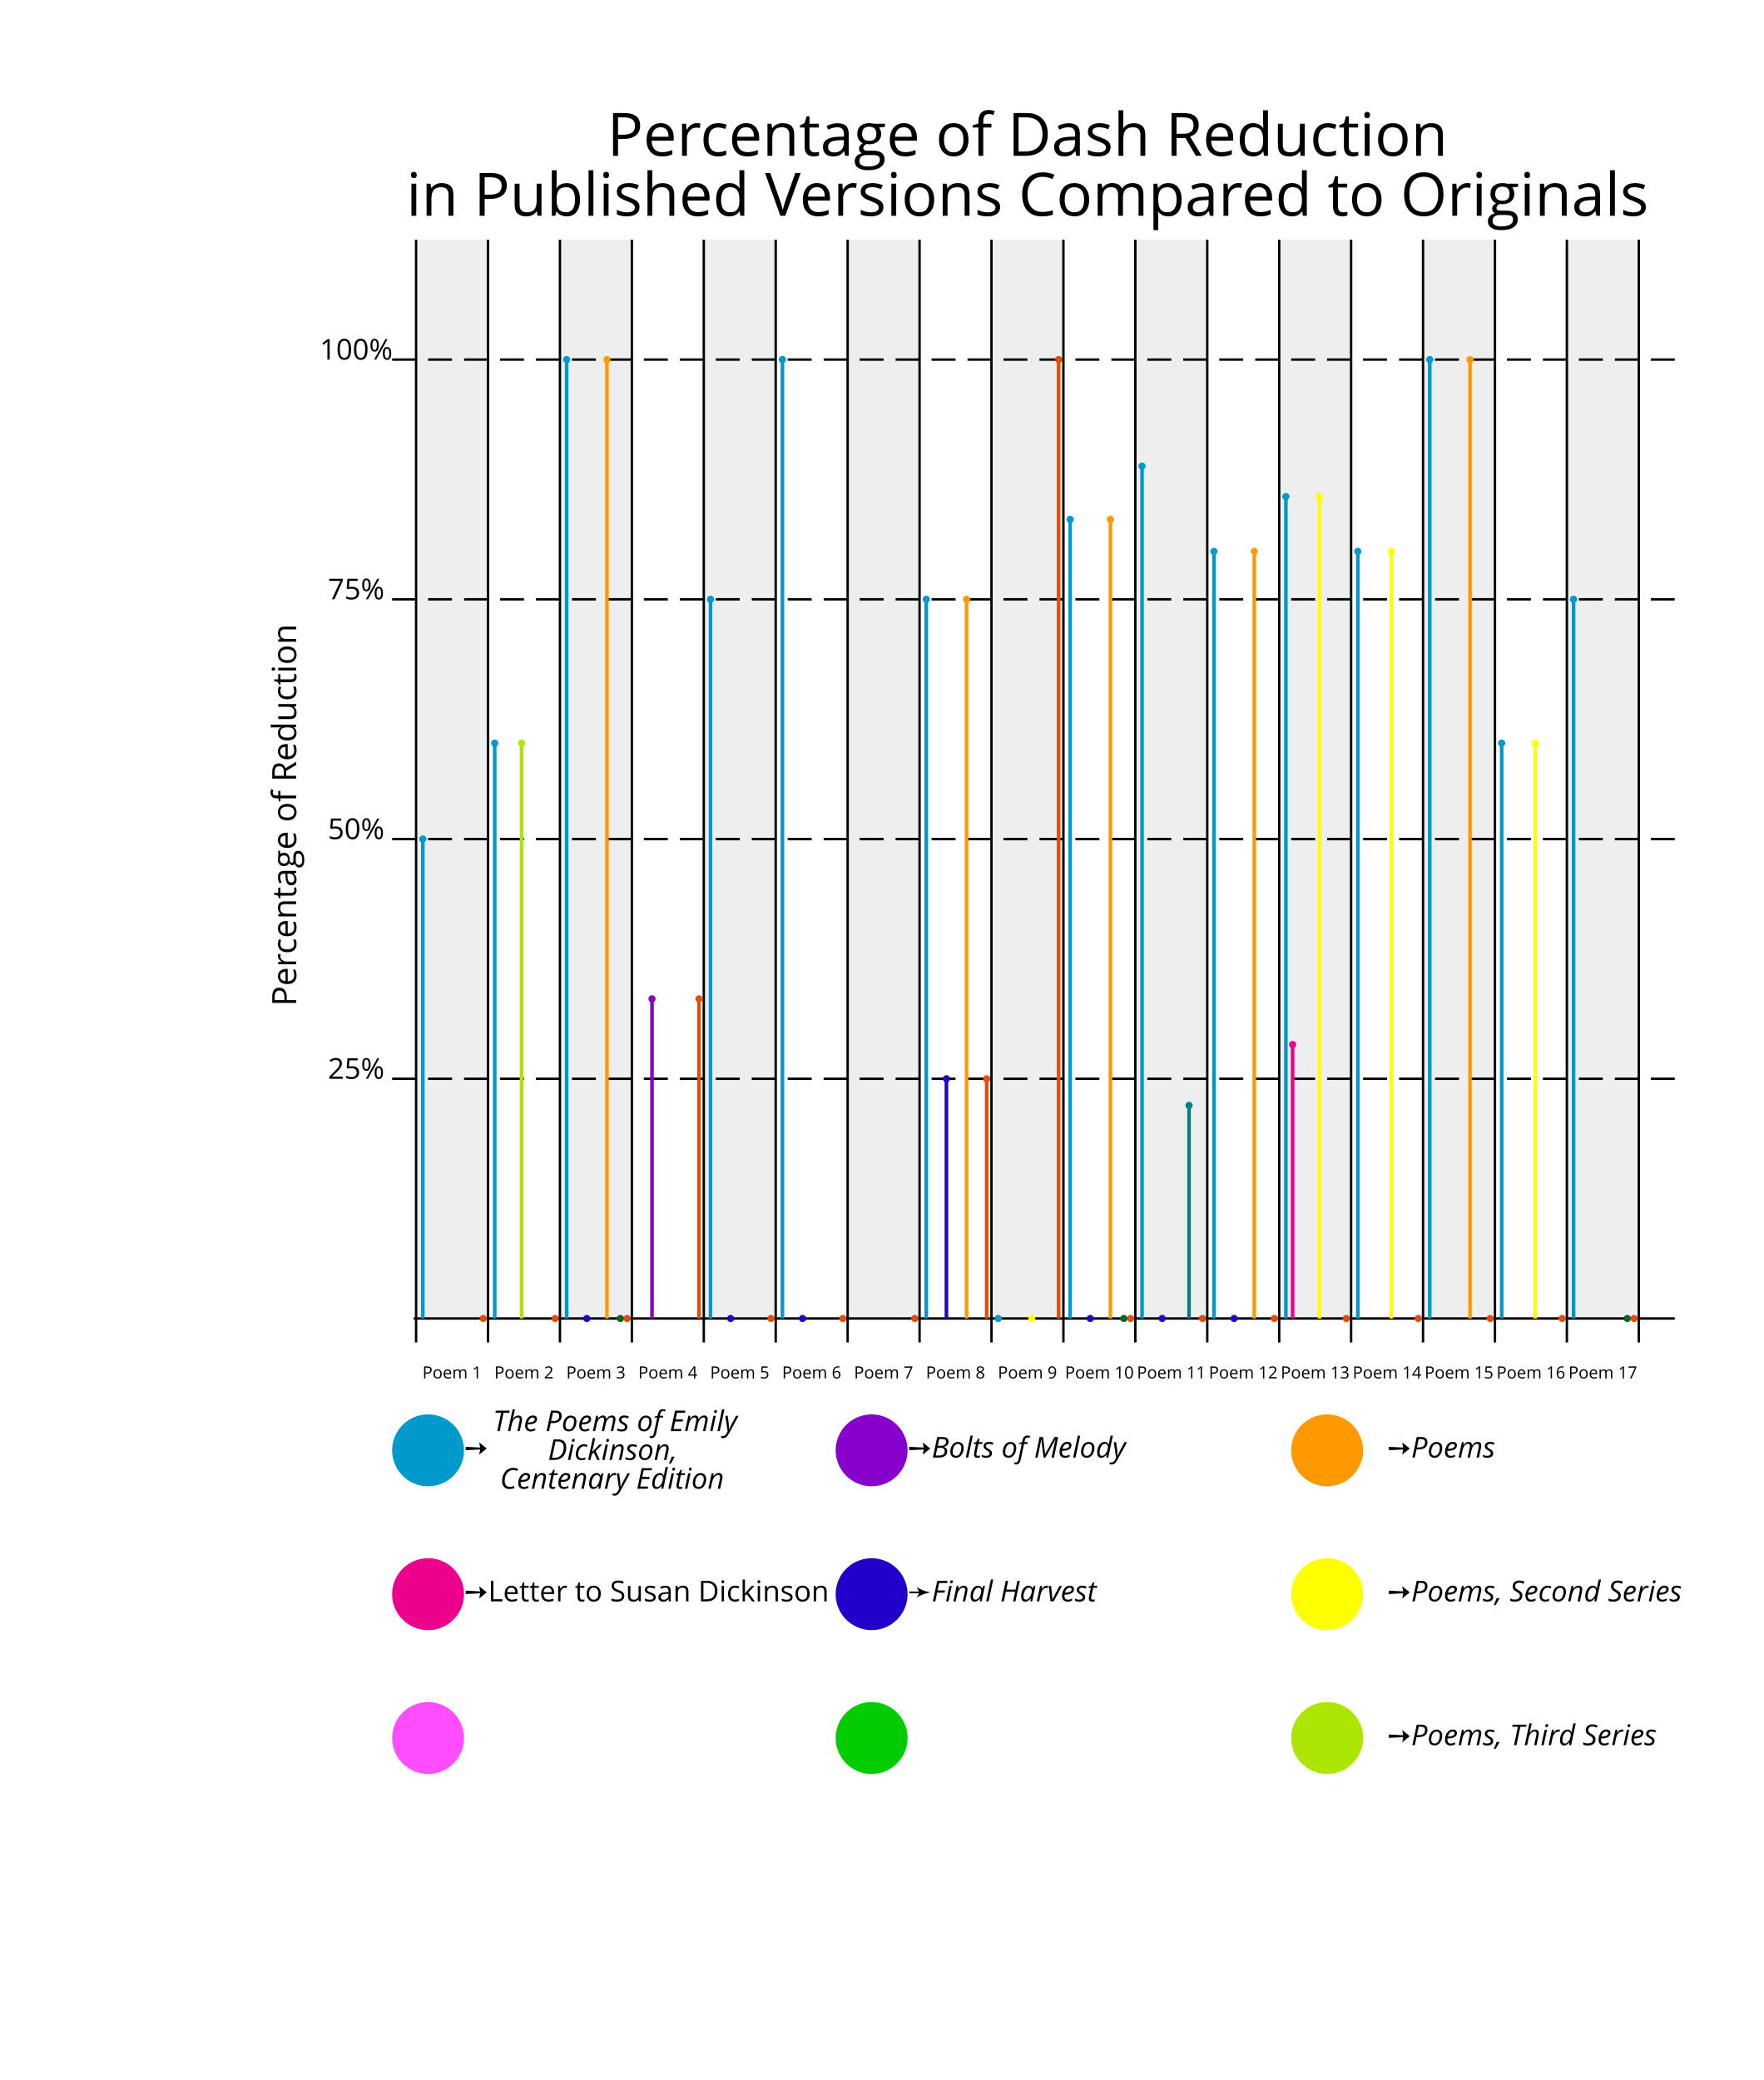
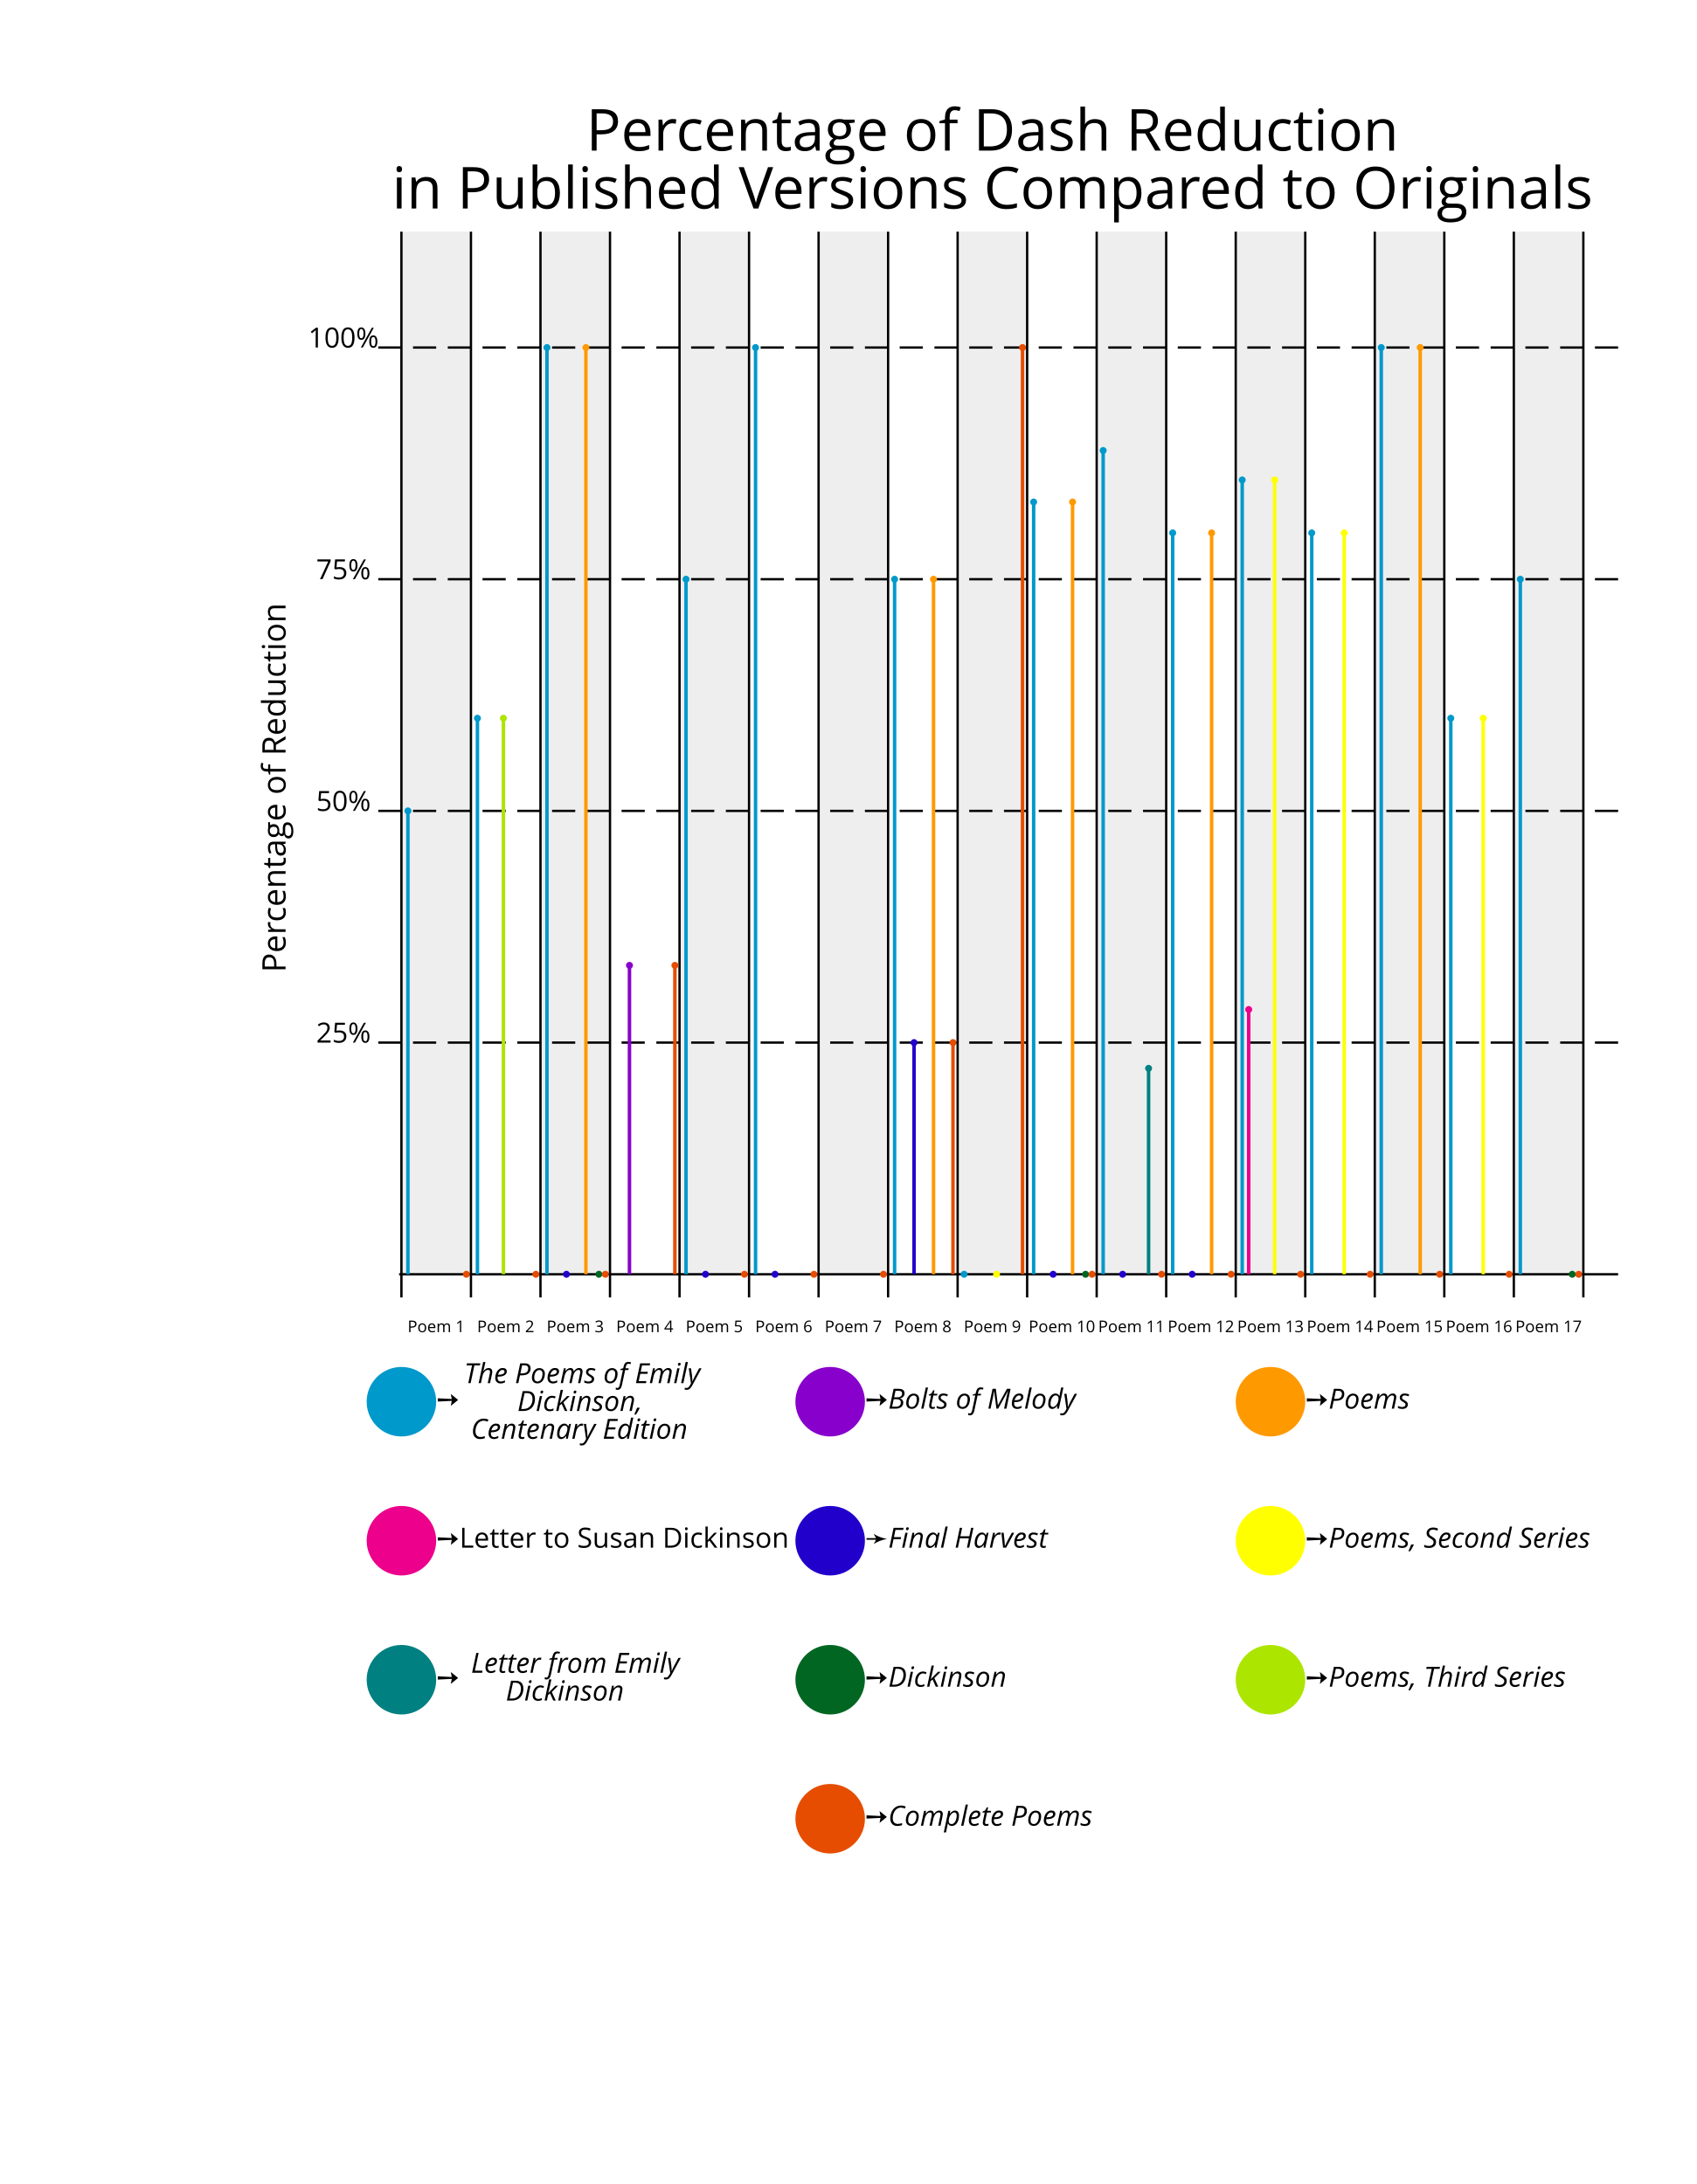
<svg xmlns="http://www.w3.org/2000/svg" width="100%" height="125%">
  <g transform="translate(100, 550)">
    <g id="baseStuff">
      <line x1="15" x2="15" y1="0" y2="-450" stroke="#EEEEEE" stroke-width="30" />
      <line x1="75" x2="75" y1="0" y2="-450" stroke="#EEEEEE" stroke-width="30" />
      <line x1="135" x2="135" y1="0" y2="-450" stroke="#EEEEEE" stroke-width="30" />
      <line x1="195" x2="195" y1="0" y2="-450" stroke="#EEEEEE" stroke-width="30" />
      <line x1="255" x2="255" y1="0" y2="-450" stroke="#EEEEEE" stroke-width="30" />
      <line x1="315" x2="315" y1="0" y2="-450" stroke="#EEEEEE" stroke-width="30" />
      <line x1="375" x2="375" y1="0" y2="-450" stroke="#EEEEEE" stroke-width="30" />
      <line x1="435" x2="435" y1="0" y2="-450" stroke="#EEEEEE" stroke-width="30" />
      <line x1="495" x2="495" y1="0" y2="-450" stroke="#EEEEEE" stroke-width="30" />
      <text x="255" y="-485" text-anchor="middle" font-size="25px" font-family="'Open Sans', sans-serif">Percentage of Dash Reduction</text>
      <text x="255" y="-460" text-anchor="middle" font-size="25px" font-family="'Open Sans', sans-serif">in Published Versions Compared to Originals</text>
      <line x1="-1" x2="525" y1="0" y2="0" stroke="black" stroke-width="1" />
      <text x="-25" y="-100" text-anchor="middle" font-family="'Open Sans', sans-serif">25%</text>
      <line x1="-10" x2="525" y1="-100" y2="-100" style="stroke: black; fill:none; stroke-width: 1px; stroke-dasharray: 10 5" />
      <text x="-25" y="-200" text-anchor="middle" font-family="'Open Sans', sans-serif">50%</text>
      <line x1="-10" x2="525" y1="-200" y2="-200" style="stroke: black; fill:none; stroke-width: 1px; stroke-dasharray: 10 5" />
      <text x="-25" y="-300" text-anchor="middle" font-family="'Open Sans', sans-serif">75%</text>
      <line x1="-10" x2="525" y1="-300" y2="-300" style="stroke: black; fill:none; stroke-width: 1px; stroke-dasharray: 10 5" />
      <text x="-25" y="-400" text-anchor="middle" font-family="'Open Sans', sans-serif">100%</text>
      <line x1="-10" x2="525" y1="-400" y2="-400" style="stroke: black; fill:none; stroke-width: 1px; stroke-dasharray: 10 5" />
      <text x="210" y="-50" transform="rotate(-90)" text-anchor="middle" font-size="14px" font-family="'Open Sans', sans-serif">Percentage of Reduction</text>
      <line x1="0" x2="0" y1="10" y2="-450" stroke="black" stroke-width="1" />
      <text x="15" y="25" text-anchor="middle" font-size="7px" font-family="'Open Sans', sans-serif">Poem 1</text>
      <line x1="30" x2="30" y1="10" y2="-450" stroke="black" stroke-width="1" />
      <text x="45" y="25" text-anchor="middle" font-size="7px" font-family="'Open Sans', sans-serif">Poem 2</text>
      <line x1="60" x2="60" y1="10" y2="-450" stroke="black" stroke-width="1" />
      <text x="75" y="25" text-anchor="middle" font-size="7px" font-family="'Open Sans', sans-serif">Poem 3</text>
      <line x1="90" x2="90" y1="10" y2="-450" stroke="black" stroke-width="1" />
      <text x="105" y="25" text-anchor="middle" font-size="7px" font-family="'Open Sans', sans-serif">Poem 4</text>
      <line x1="120" x2="120" y1="10" y2="-450" stroke="black" stroke-width="1" />
      <text x="135" y="25" text-anchor="middle" font-size="7px" font-family="'Open Sans', sans-serif">Poem 5</text>
      <line x1="150" x2="150" y1="10" y2="-450" stroke="black" stroke-width="1" />
      <text x="165" y="25" text-anchor="middle" font-size="7px" font-family="'Open Sans', sans-serif">Poem 6</text>
      <line x1="180" x2="180" y1="10" y2="-450" stroke="black" stroke-width="1" />
      <text x="195" y="25" text-anchor="middle" font-size="7px" font-family="'Open Sans', sans-serif">Poem 7</text>
      <line x1="210" x2="210" y1="10" y2="-450" stroke="black" stroke-width="1" />
      <text x="225" y="25" text-anchor="middle" font-size="7px" font-family="'Open Sans', sans-serif">Poem 8</text>
      <line x1="240" x2="240" y1="10" y2="-450" stroke="black" stroke-width="1" />
      <text x="255" y="25" text-anchor="middle" font-size="7px" font-family="'Open Sans', sans-serif">Poem 9</text>
      <line x1="270" x2="270" y1="10" y2="-450" stroke="black" stroke-width="1" />
      <text x="285" y="25" text-anchor="middle" font-size="7px" font-family="'Open Sans', sans-serif">Poem 10</text>
      <line x1="300" x2="300" y1="10" y2="-450" stroke="black" stroke-width="1" />
      <text x="315" y="25" text-anchor="middle" font-size="7px" font-family="'Open Sans', sans-serif">Poem 11</text>
      <line x1="330" x2="330" y1="10" y2="-450" stroke="black" stroke-width="1" />
      <text x="345" y="25" text-anchor="middle" font-size="7px" font-family="'Open Sans', sans-serif">Poem 12</text>
      <line x1="360" x2="360" y1="10" y2="-450" stroke="black" stroke-width="1" />
      <text x="375" y="25" text-anchor="middle" font-size="7px" font-family="'Open Sans', sans-serif">Poem 13</text>
      <line x1="390" x2="390" y1="10" y2="-450" stroke="black" stroke-width="1" />
      <text x="405" y="25" text-anchor="middle" font-size="7px" font-family="'Open Sans', sans-serif">Poem 14</text>
      <line x1="420" x2="420" y1="10" y2="-450" stroke="black" stroke-width="1" />
      <text x="435" y="25" text-anchor="middle" font-size="7px" font-family="'Open Sans', sans-serif">Poem 15</text>
      <line x1="450" x2="450" y1="10" y2="-450" stroke="black" stroke-width="1" />
      <text x="465" y="25" text-anchor="middle" font-size="7px" font-family="'Open Sans', sans-serif">Poem 16</text>
      <line x1="480" x2="480" y1="10" y2="-450" stroke="black" stroke-width="1" />
      <text x="495" y="25" text-anchor="middle" font-size="7px" font-family="'Open Sans', sans-serif">Poem 17</text>
      <line x1="510" x2="510" y1="10" y2="-450" stroke="black" stroke-width="1" />
    </g>
    <g id="legend">
-       <circle cx="5" cy="55" r="15" fill="#0099CC" />
-       <text x="20" y="58" text-anchor="start" font-size="12px" font-family="'Open Sans', sans-serif" fill="black">➙</text>
-       <text x="32" y="47" text-anchor="start" font-size="12px" font-family="'Open Sans', sans-serif" fill="black" font-style="italic">The Poems of Emily</text>
-       <text x="55" y="59" text-anchor="start" font-size="12px" font-family="'Open Sans', sans-serif" fill="black" font-style="italic">Dickinson,</text>
-       <text x="35" y="71" text-anchor="start" font-size="12px" font-family="'Open Sans', sans-serif" fill="black" font-style="italic">Centenary Edition</text>
-       <circle cx="5" cy="115" r="15" fill="#ec008c" />
-       <text x="20" y="118" text-anchor="start" font-size="12px" font-family="'Open Sans', sans-serif" fill="black">➙Letter to Susan Dickinson</text>
-       <circle cx="5" cy="175" r="15" fill="#ff4dff" />
-       <circle cx="190" cy="55" r="15" fill="#8800CC" />
-       <text x="205" y="58" text-anchor="start" font-size="12px" font-family="'Open Sans', sans-serif" fill="black" font-style="italic">➙Bolts of Melody</text>
-       <circle cx="190" cy="115" r="15" fill="#2200CC" />
-       <text x="205" y="118" text-anchor="start" font-size="12px" font-family="'Open Sans', sans-serif" fill="black" font-style="italic">➛Final Harvest</text>
-       <circle cx="190" cy="175" r="15" fill="#00CC00" />
-       <circle cx="380" cy="175" r="15" fill="#ACE500" />
-       <text x="405" y="178" text-anchor="start" font-size="12px" font-family="'Open Sans', sans-serif" fill="black" font-style="italic">➙Poems, Third Series</text>
-       <circle cx="380" cy="115" r="15" fill="#FFFF00" />
-       <text x="405" y="118" text-anchor="start" font-size="12px" font-family="'Open Sans', sans-serif" fill="black" font-style="italic">➙Poems, Second Series</text>
-       <circle cx="380" cy="55" r="15" fill="#FF9900" />
-       <text x="405" y="58" text-anchor="start" font-size="12px" font-family="'Open Sans', sans-serif" fill="black" font-style="italic">➙Poems</text>
+       <circle cx="0" cy="55" r="15" fill="#0099CC" />
+       <text x="15" y="58" text-anchor="start" font-size="12px" font-family="'Open Sans', sans-serif" fill="black">➙</text>
+       <text x="27" y="47" text-anchor="start" font-size="12px" font-family="'Open Sans', sans-serif" fill="black" font-style="italic">The Poems of Emily</text>
+       <text x="50" y="59" text-anchor="start" font-size="12px" font-family="'Open Sans', sans-serif" fill="black" font-style="italic">Dickinson,</text>
+       <text x="30" y="71" text-anchor="start" font-size="12px" font-family="'Open Sans', sans-serif" fill="black" font-style="italic">Centenary Edition</text>
+       <circle cx="0" cy="115" r="15" fill="#ec008c" />
+       <text x="15" y="118" text-anchor="start" font-size="12px" font-family="'Open Sans', sans-serif" fill="black">➙Letter to Susan Dickinson</text>
+       <circle cx="0" cy="175" r="15" fill="#008080" />
+       <text x="30" y="172" text-anchor="start" font-size="12px" font-family="'Open Sans', sans-serif" fill="black" font-style="italic">Letter from Emily</text>
+       <text x="15" y="178" text-anchor="start" font-size="12px" font-family="'Open Sans', sans-serif" fill="black" font-style="italic">➙</text>
+       <text x="45" y="184" text-anchor="start" font-size="12px" font-family="'Open Sans', sans-serif" fill="black" font-style="italic">Dickinson</text>
+       <circle cx="185" cy="55" r="15" fill="#8800CC" />
+       <text x="200" y="58" text-anchor="start" font-size="12px" font-family="'Open Sans', sans-serif" fill="black" font-style="italic">➙Bolts of Melody</text>
+       <circle cx="185" cy="115" r="15" fill="#2200CC" />
+       <text x="200" y="118" text-anchor="start" font-size="12px" font-family="'Open Sans', sans-serif" fill="black" font-style="italic">➛Final Harvest</text>
+       <circle cx="185" cy="175" r="15" fill="#006622" />
+       <text x="200" y="178" text-anchor="start" font-size="12px" font-family="'Open Sans', sans-serif" fill="black" font-style="italic">➙Dickinson</text>
+       <circle cx="185" cy="235" r="15" fill="#e64d00" />
+       <text x="200" y="238" text-anchor="start" font-size="12px" font-family="'Open Sans', sans-serif" fill="black" font-style="italic">➙Complete Poems</text>
+       <circle cx="375" cy="175" r="15" fill="#ACE500" />
+       <text x="390" y="178" text-anchor="start" font-size="12px" font-family="'Open Sans', sans-serif" fill="black" font-style="italic">➙Poems, Third Series</text>
+       <circle cx="375" cy="115" r="15" fill="#FFFF00" />
+       <text x="390" y="118" text-anchor="start" font-size="12px" font-family="'Open Sans', sans-serif" fill="black" font-style="italic">➙Poems, Second Series</text>
+       <circle cx="375" cy="55" r="15" fill="#FF9900" />
+       <text x="390" y="58" text-anchor="start" font-size="12px" font-family="'Open Sans', sans-serif" fill="black" font-style="italic">➙Poems</text>
    </g>
    <g id="dots">
      <line x1="2.8" x2="2.8" y1="0" y2="-200" stroke="#0099CC" stroke-width="1.5" />
      <circle cx="2.8" cy="-200" r="1.5" fill="#0099CC" />
      <line x1="28" x2="28" y1="0" y2="-0" stroke="#e64d00" stroke-width="1.5" />
      <circle cx="28" cy="-0" r="1.5" fill="#e64d00" />
      <line x1="32.8" x2="32.8" y1="0" y2="-240" stroke="#0099CC" stroke-width="1.5" />
      <circle cx="32.8" cy="-240" r="1.5" fill="#0099CC" />
      <line x1="44" x2="44" y1="0" y2="-240" stroke="#ACE500" stroke-width="1.5" />
      <circle cx="44" cy="-240" r="1.5" fill="#ACE500" />
      <line x1="58" x2="58" y1="0" y2="-0" stroke="#e64d00" stroke-width="1.5" />
      <circle cx="58" cy="-0" r="1.5" fill="#e64d00" />
      <line x1="62.8" x2="62.8" y1="0" y2="-400" stroke="#0099CC" stroke-width="1.5" />
      <circle cx="62.8" cy="-400" r="1.5" fill="#0099CC" />
      <line x1="71.2" x2="71.2" y1="0" y2="-0" stroke="#2200CC" stroke-width="1.5" />
      <circle cx="71.2" cy="-0" r="1.5" fill="#2200CC" />
      <line x1="79.6" x2="79.6" y1="0" y2="-400" stroke="#FF9900" stroke-width="1.5" />
      <circle cx="79.6" cy="-400" r="1.5" fill="#FF9900" />
      <line x1="85.2" x2="85.2" y1="0" y2="-0" stroke="#006622" stroke-width="1.5" />
      <circle cx="85.2" cy="-0" r="1.5" fill="#006622" />
      <line x1="88" x2="88" y1="0" y2="-0" stroke="#e64d00" stroke-width="1.5" />
      <circle cx="88" cy="-0" r="1.5" fill="#e64d00" />
      <line x1="98.4" x2="98.4" y1="0" y2="-133.333" stroke="#8800CC" stroke-width="1.5" />
      <circle cx="98.4" cy="-133.333" r="1.5" fill="#8800CC" />
      <line x1="118" x2="118" y1="0" y2="-133.333" stroke="#e64d00" stroke-width="1.5" />
      <circle cx="118" cy="-133.333" r="1.5" fill="#e64d00" />
      <line x1="122.8" x2="122.8" y1="0" y2="-300" stroke="#0099CC" stroke-width="1.5" />
      <circle cx="122.8" cy="-300" r="1.5" fill="#0099CC" />
      <line x1="131.2" x2="131.2" y1="0" y2="-0" stroke="#2200CC" stroke-width="1.5" />
      <circle cx="131.2" cy="-0" r="1.5" fill="#2200CC" />
      <line x1="148" x2="148" y1="0" y2="-0" stroke="#e64d00" stroke-width="1.5" />
      <circle cx="148" cy="-0" r="1.5" fill="#e64d00" />
      <line x1="152.8" x2="152.8" y1="0" y2="-400" stroke="#0099CC" stroke-width="1.5" />
      <circle cx="152.8" cy="-400" r="1.5" fill="#0099CC" />
      <line x1="161.2" x2="161.2" y1="0" y2="-0" stroke="#2200CC" stroke-width="1.5" />
      <circle cx="161.2" cy="-0" r="1.5" fill="#2200CC" />
      <line x1="178" x2="178" y1="0" y2="-0" stroke="#e64d00" stroke-width="1.5" />
      <circle cx="178" cy="-0" r="1.5" fill="#e64d00" />
      <line x1="208" x2="208" y1="0" y2="-NaN" stroke="#e64d00" stroke-width="1.5" />
      <circle cx="208" cy="-NaN" r="1.5" fill="#e64d00" />
      <line x1="212.8" x2="212.8" y1="0" y2="-300" stroke="#0099CC" stroke-width="1.5" />
      <circle cx="212.8" cy="-300" r="1.5" fill="#0099CC" />
      <line x1="221.2" x2="221.2" y1="0" y2="-100" stroke="#2200CC" stroke-width="1.5" />
      <circle cx="221.2" cy="-100" r="1.5" fill="#2200CC" />
      <line x1="229.6" x2="229.6" y1="0" y2="-300" stroke="#FF9900" stroke-width="1.5" />
      <circle cx="229.6" cy="-300" r="1.5" fill="#FF9900" />
      <line x1="238" x2="238" y1="0" y2="-100" stroke="#e64d00" stroke-width="1.5" />
      <circle cx="238" cy="-100" r="1.5" fill="#e64d00" />
      <line x1="242.8" x2="242.8" y1="0" y2="-0" stroke="#0099CC" stroke-width="1.5" />
      <circle cx="242.8" cy="-0" r="1.5" fill="#0099CC" />
      <line x1="256.8" x2="256.8" y1="0" y2="-0" stroke="#FFFF00" stroke-width="1.5" />
      <circle cx="256.8" cy="-0" r="1.5" fill="#FFFF00" />
      <line x1="268" x2="268" y1="0" y2="-400" stroke="#e64d00" stroke-width="1.5" />
      <circle cx="268" cy="-400" r="1.5" fill="#e64d00" />
      <line x1="272.8" x2="272.8" y1="0" y2="-333.333" stroke="#0099CC" stroke-width="1.5" />
      <circle cx="272.8" cy="-333.333" r="1.5" fill="#0099CC" />
      <line x1="281.2" x2="281.2" y1="0" y2="--200" stroke="#2200CC" stroke-width="1.5" />
      <circle cx="281.2" cy="--200" r="1.5" fill="#2200CC" />
      <line x1="289.6" x2="289.6" y1="0" y2="-333.333" stroke="#FF9900" stroke-width="1.5" />
      <circle cx="289.6" cy="-333.333" r="1.5" fill="#FF9900" />
      <line x1="295.2" x2="295.2" y1="0" y2="--200" stroke="#006622" stroke-width="1.5" />
      <circle cx="295.2" cy="--200" r="1.5" fill="#006622" />
      <line x1="298" x2="298" y1="0" y2="--200" stroke="#e64d00" stroke-width="1.5" />
      <circle cx="298" cy="--200" r="1.5" fill="#e64d00" />
      <line x1="302.8" x2="302.8" y1="0" y2="-355.556" stroke="#0099CC" stroke-width="1.5" />
      <circle cx="302.8" cy="-355.556" r="1.5" fill="#0099CC" />
      <line x1="311.2" x2="311.2" y1="0" y2="--88.889" stroke="#2200CC" stroke-width="1.5" />
      <circle cx="311.2" cy="--88.889" r="1.5" fill="#2200CC" />
      <line x1="322.4" x2="322.4" y1="0" y2="-88.889" stroke="#008080" stroke-width="1.5" />
      <circle cx="322.4" cy="-88.889" r="1.5" fill="#008080" />
      <line x1="328" x2="328" y1="0" y2="--88.889" stroke="#e64d00" stroke-width="1.5" />
      <circle cx="328" cy="--88.889" r="1.5" fill="#e64d00" />
      <line x1="332.8" x2="332.8" y1="0" y2="-320" stroke="#0099CC" stroke-width="1.5" />
      <circle cx="332.8" cy="-320" r="1.5" fill="#0099CC" />
      <line x1="341.2" x2="341.2" y1="0" y2="--80" stroke="#2200CC" stroke-width="1.5" />
      <circle cx="341.2" cy="--80" r="1.5" fill="#2200CC" />
      <line x1="349.6" x2="349.6" y1="0" y2="-320" stroke="#FF9900" stroke-width="1.5" />
      <circle cx="349.6" cy="-320" r="1.5" fill="#FF9900" />
      <line x1="358" x2="358" y1="0" y2="--160" stroke="#e64d00" stroke-width="1.5" />
      <circle cx="358" cy="--160" r="1.5" fill="#e64d00" />
      <line x1="362.8" x2="362.8" y1="0" y2="-342.857" stroke="#0099CC" stroke-width="1.5" />
      <circle cx="362.8" cy="-342.857" r="1.5" fill="#0099CC" />
      <line x1="365.6" x2="365.6" y1="0" y2="-114.286" stroke="#ec008c" stroke-width="1.5" />
      <circle cx="365.6" cy="-114.286" r="1.5" fill="#ec008c" />
      <line x1="376.8" x2="376.8" y1="0" y2="-342.857" stroke="#FFFF00" stroke-width="1.5" />
      <circle cx="376.8" cy="-342.857" r="1.5" fill="#FFFF00" />
      <line x1="388" x2="388" y1="0" y2="-0" stroke="#e64d00" stroke-width="1.5" />
      <circle cx="388" cy="-0" r="1.5" fill="#e64d00" />
      <line x1="392.8" x2="392.8" y1="0" y2="-320" stroke="#0099CC" stroke-width="1.5" />
      <circle cx="392.8" cy="-320" r="1.5" fill="#0099CC" />
      <line x1="406.8" x2="406.8" y1="0" y2="-320" stroke="#FFFF00" stroke-width="1.5" />
      <circle cx="406.8" cy="-320" r="1.5" fill="#FFFF00" />
      <line x1="418" x2="418" y1="0" y2="--80" stroke="#e64d00" stroke-width="1.5" />
      <circle cx="418" cy="--80" r="1.5" fill="#e64d00" />
      <line x1="422.8" x2="422.8" y1="0" y2="-400" stroke="#0099CC" stroke-width="1.5" />
      <circle cx="422.8" cy="-400" r="1.5" fill="#0099CC" />
      <line x1="439.6" x2="439.6" y1="0" y2="-400" stroke="#FF9900" stroke-width="1.5" />
      <circle cx="439.6" cy="-400" r="1.5" fill="#FF9900" />
      <line x1="448" x2="448" y1="0" y2="-0" stroke="#e64d00" stroke-width="1.5" />
      <circle cx="448" cy="-0" r="1.5" fill="#e64d00" />
      <line x1="452.8" x2="452.8" y1="0" y2="-240" stroke="#0099CC" stroke-width="1.5" />
      <circle cx="452.8" cy="-240" r="1.5" fill="#0099CC" />
      <line x1="466.8" x2="466.8" y1="0" y2="-240" stroke="#FFFF00" stroke-width="1.5" />
      <circle cx="466.8" cy="-240" r="1.5" fill="#FFFF00" />
      <line x1="478" x2="478" y1="0" y2="-0" stroke="#e64d00" stroke-width="1.5" />
      <circle cx="478" cy="-0" r="1.5" fill="#e64d00" />
      <line x1="482.8" x2="482.8" y1="0" y2="-300" stroke="#0099CC" stroke-width="1.5" />
      <circle cx="482.8" cy="-300" r="1.5" fill="#0099CC" />
      <line x1="505.2" x2="505.2" y1="0" y2="--100" stroke="#006622" stroke-width="1.5" />
      <circle cx="505.2" cy="--100" r="1.5" fill="#006622" />
      <line x1="508" x2="508" y1="0" y2="--100" stroke="#e64d00" stroke-width="1.5" />
      <circle cx="508" cy="--100" r="1.5" fill="#e64d00" />
    </g>
  </g>
</svg>
